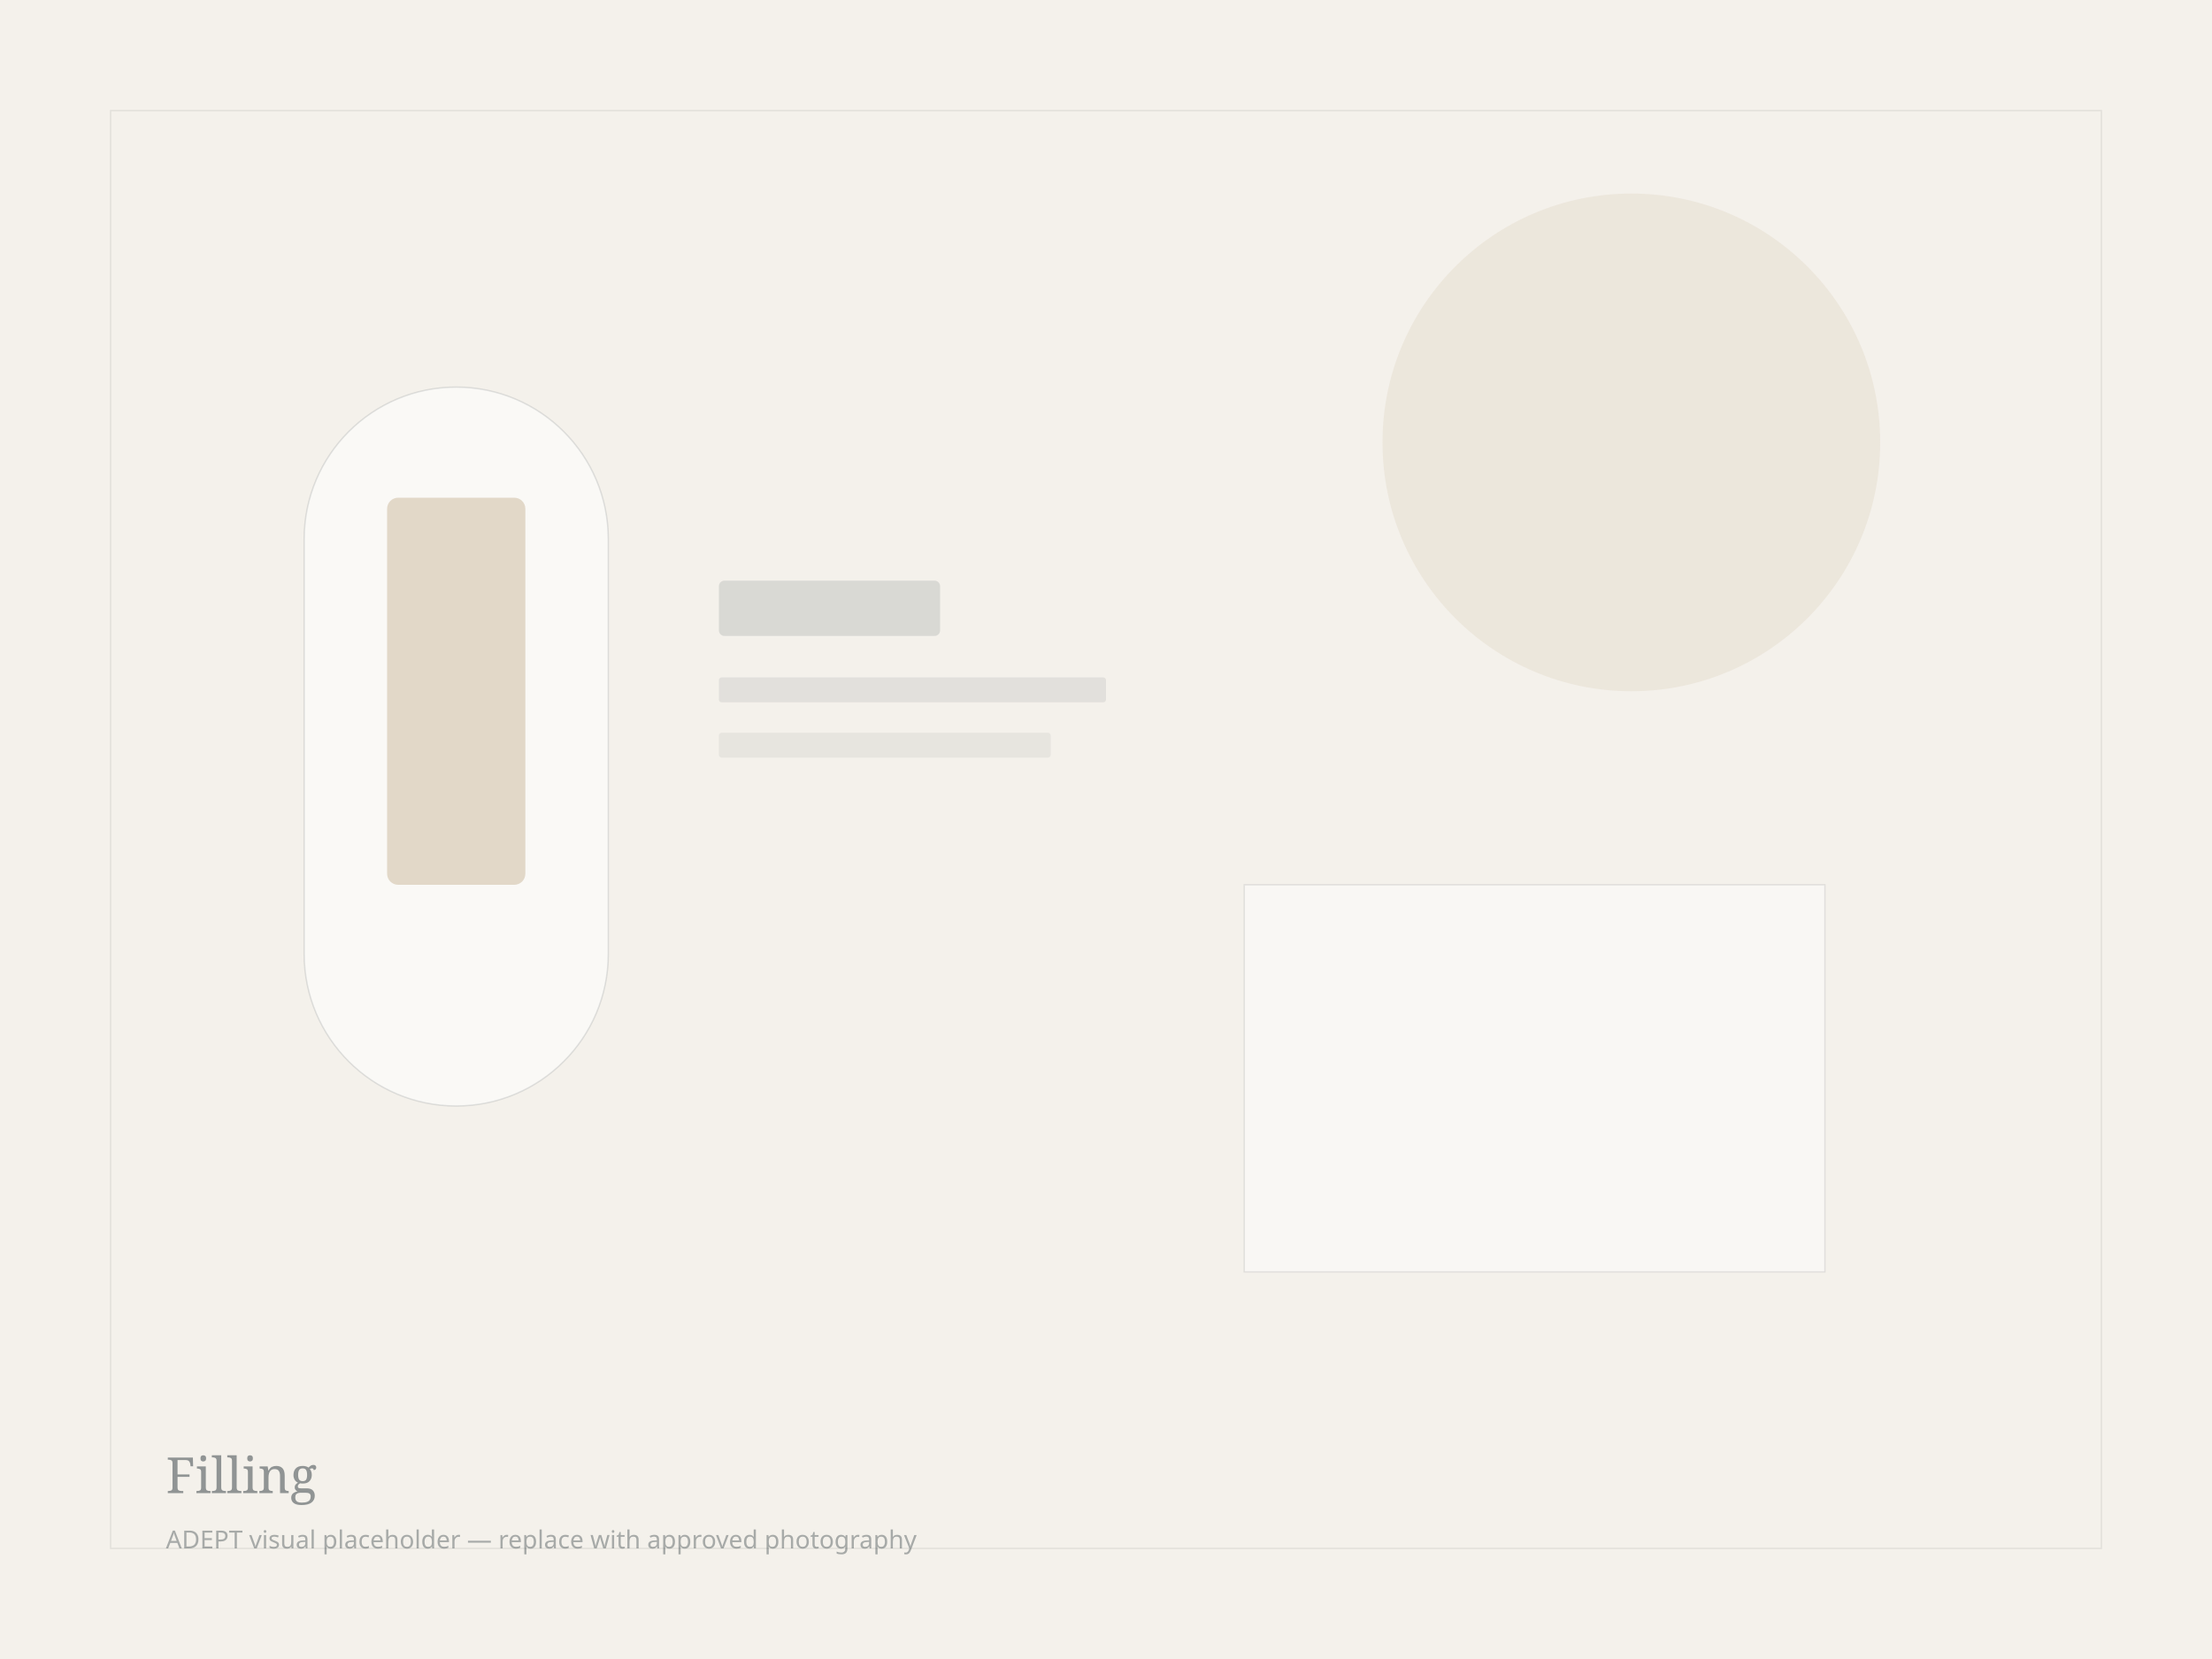
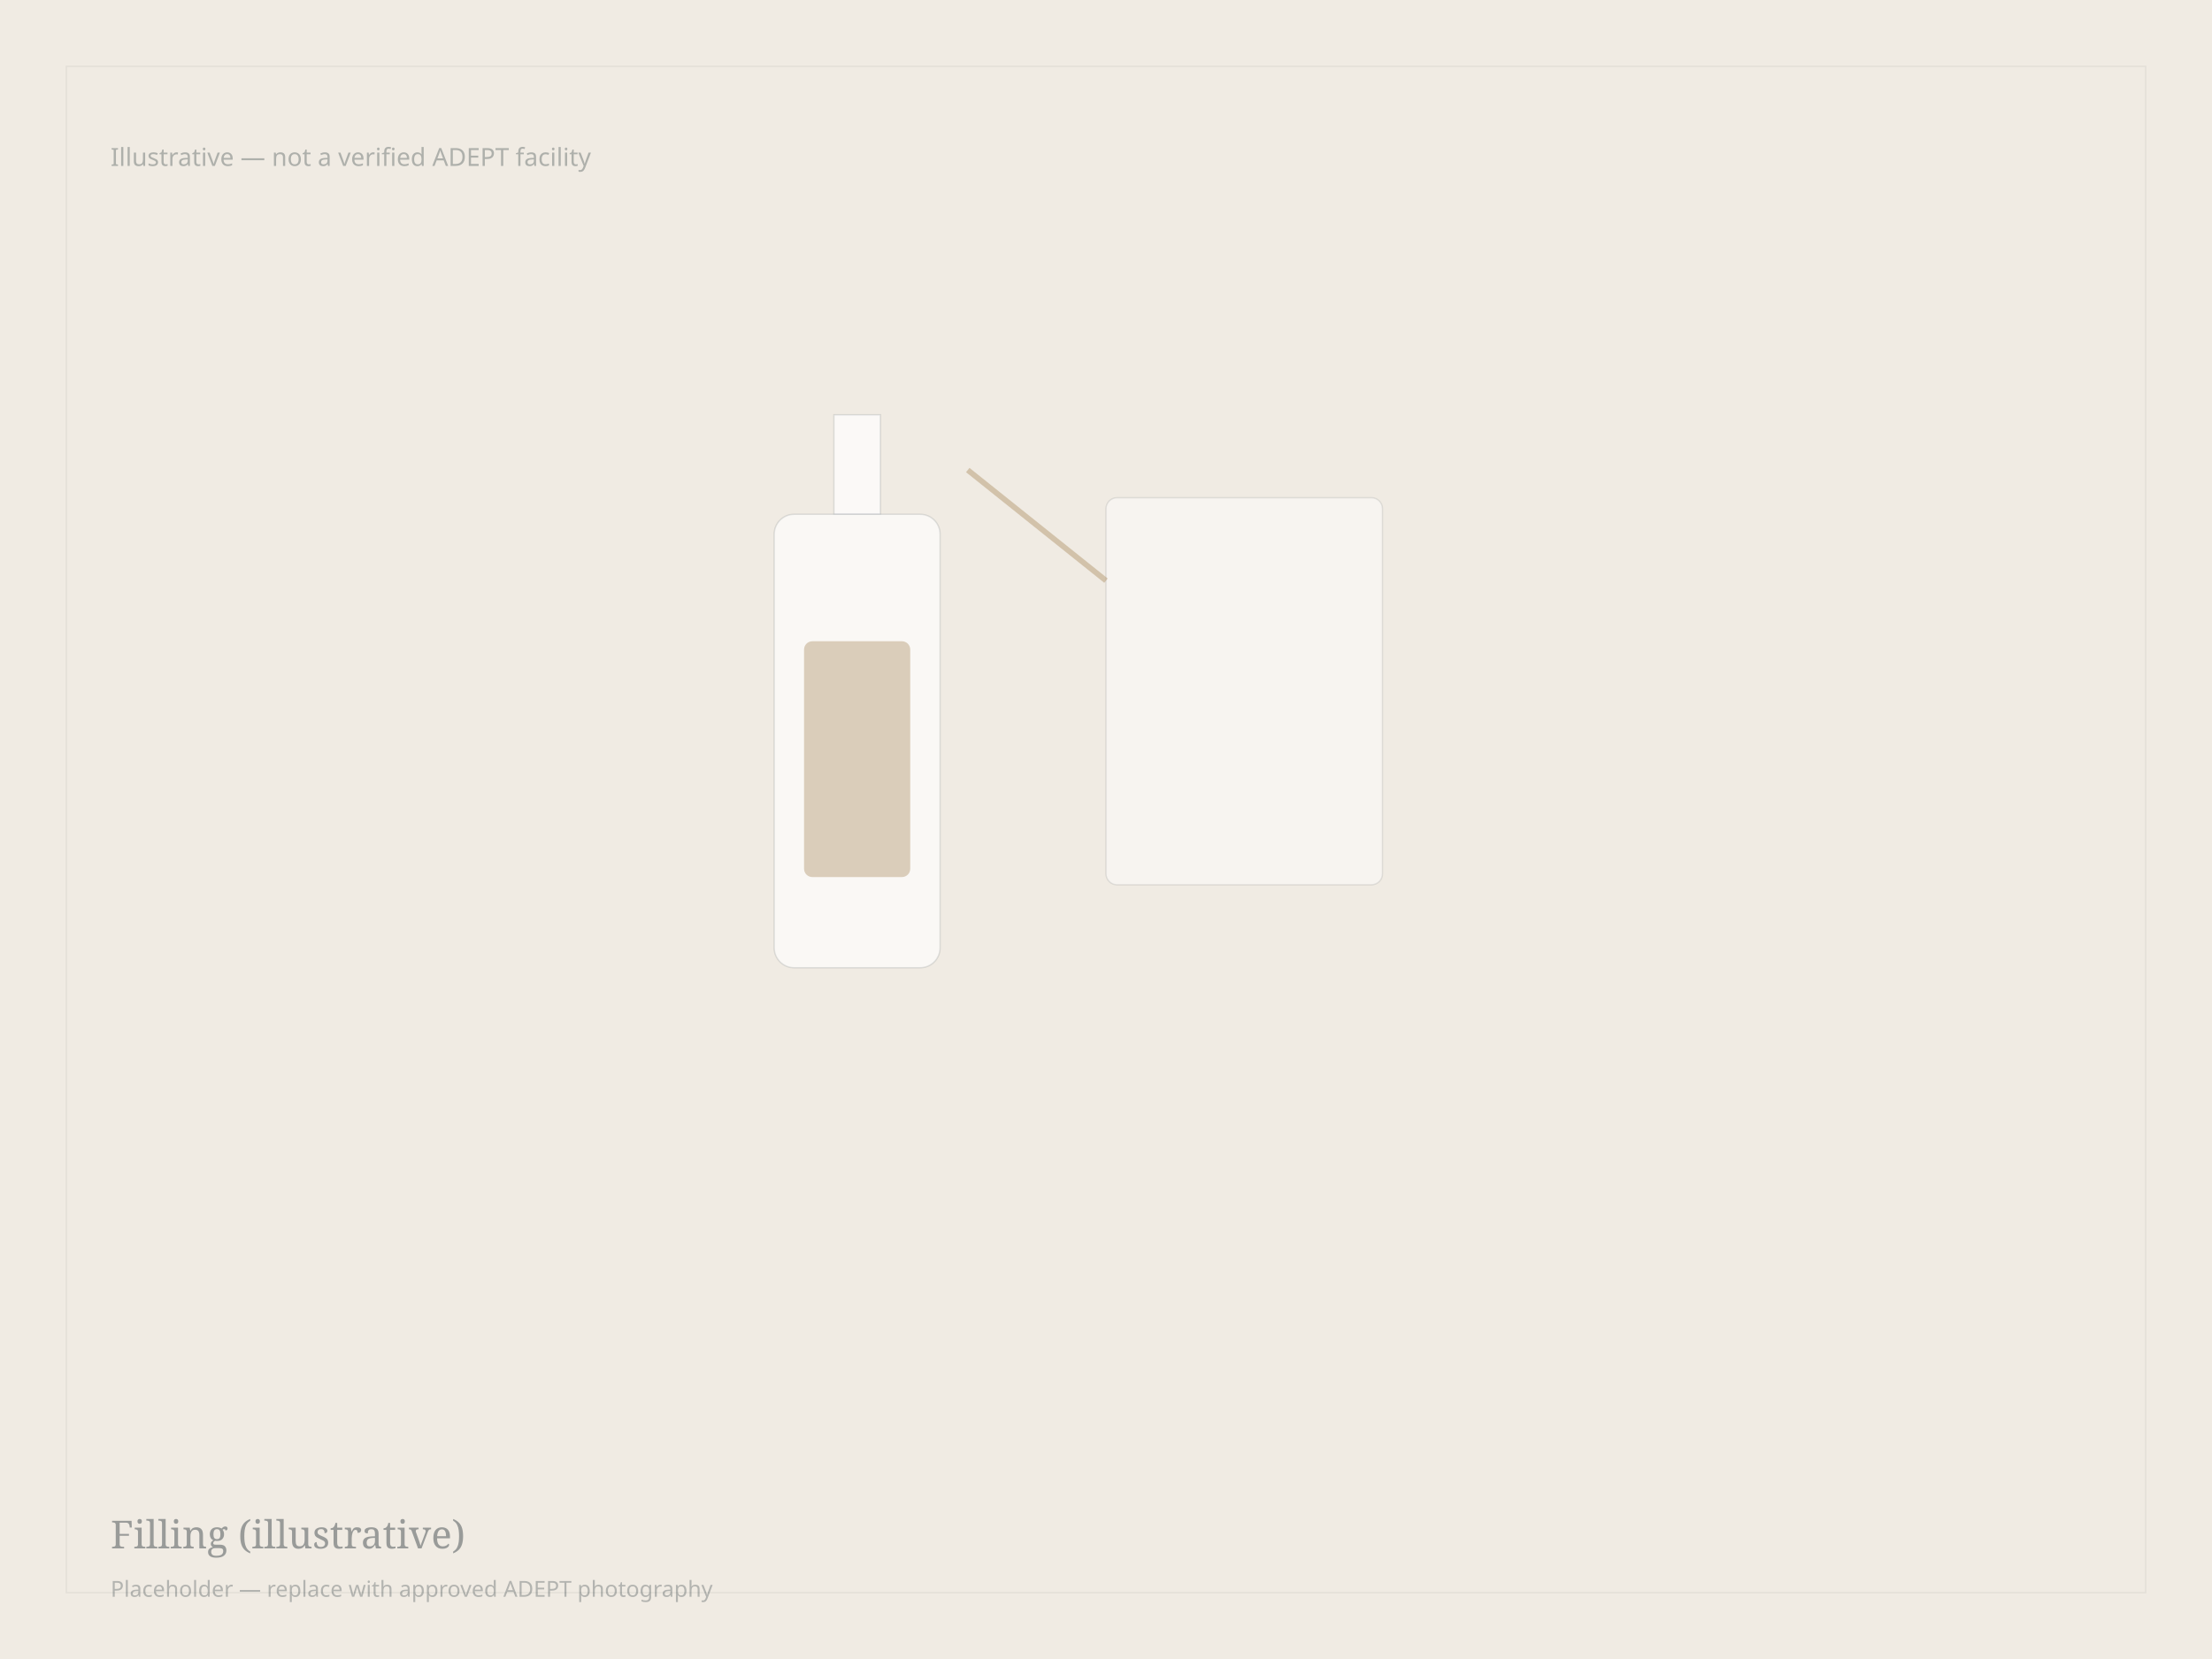
<svg xmlns="http://www.w3.org/2000/svg" width="1600" height="1200" viewBox="0 0 1600 1200" role="img">
-   <rect width="1600" height="1200" fill="#F4F1EB" />
-   <rect x="80" y="80" width="1440" height="1040" fill="none" stroke="#17252B" stroke-opacity="0.08" stroke-width="1" />
-   <circle cx="1180" cy="320" r="180" fill="#B49A73" fill-opacity="0.12" />
-   <rect x="220" y="280" width="220" height="520" rx="110" fill="#ffffff" fill-opacity="0.55" stroke="#17252B" stroke-opacity="0.12" />
-   <rect x="280" y="360" width="100" height="280" rx="8" fill="#B49A73" fill-opacity="0.35" />
-   <rect x="520" y="420" width="160" height="40" rx="4" fill="#17252B" fill-opacity="0.12" />
-   <rect x="520" y="490" width="280" height="18" rx="2" fill="#17252B" fill-opacity="0.08" />
-   <rect x="520" y="530" width="240" height="18" rx="2" fill="#17252B" fill-opacity="0.06" />
-   <rect x="900" y="640" width="420" height="280" fill="#ffffff" fill-opacity="0.45" stroke="#17252B" stroke-opacity="0.1" />
-   <text x="120" y="1080" font-family="Georgia, serif" font-size="36" fill="#17252B" fill-opacity="0.45">Filling</text>
-   <text x="120" y="1120" font-family="system-ui,sans-serif" font-size="18" fill="#17252B" fill-opacity="0.35">ADEPT visual placeholder — replace with approved photography</text>
+   <rect width="1600" height="1200" fill="#F0EBE3" />
+   <rect x="48" y="48" width="1504" height="1104" fill="none" stroke="#17252B" stroke-opacity="0.06" stroke-width="1" />
+   <text x="80" y="120" font-family="system-ui,sans-serif" font-size="18" fill="#17252B" fill-opacity="0.3">Illustrative — not a verified ADEPT facility</text>
+   <rect x="603.2" y="300" width="33.6" height="72" fill="#ffffff" fill-opacity="0.7" stroke="#17252B" stroke-opacity="0.12" />
+   <rect x="560" y="372" width="120" height="328" rx="14.4" fill="#ffffff" fill-opacity="0.65" stroke="#17252B" stroke-opacity="0.12" />
+   <rect x="581.6" y="463.84" width="76.8" height="170.56" rx="6" fill="#B49A73" fill-opacity="0.45" />
+   <rect x="800" y="360" width="200" height="280" rx="8" fill="#ffffff" fill-opacity="0.45" stroke="#17252B" stroke-opacity="0.1" />
+   <line x1="700" y1="340" x2="800" y2="420" stroke="#B49A73" stroke-opacity="0.5" stroke-width="4" />
+   <text x="80" y="1120" font-family="Georgia, serif" font-size="28" fill="#17252B" fill-opacity="0.4">Filling (illustrative)</text>
+   <text x="80" y="1155" font-family="system-ui,sans-serif" font-size="16" fill="#17252B" fill-opacity="0.28">Placeholder — replace with approved ADEPT photography</text>
</svg>
